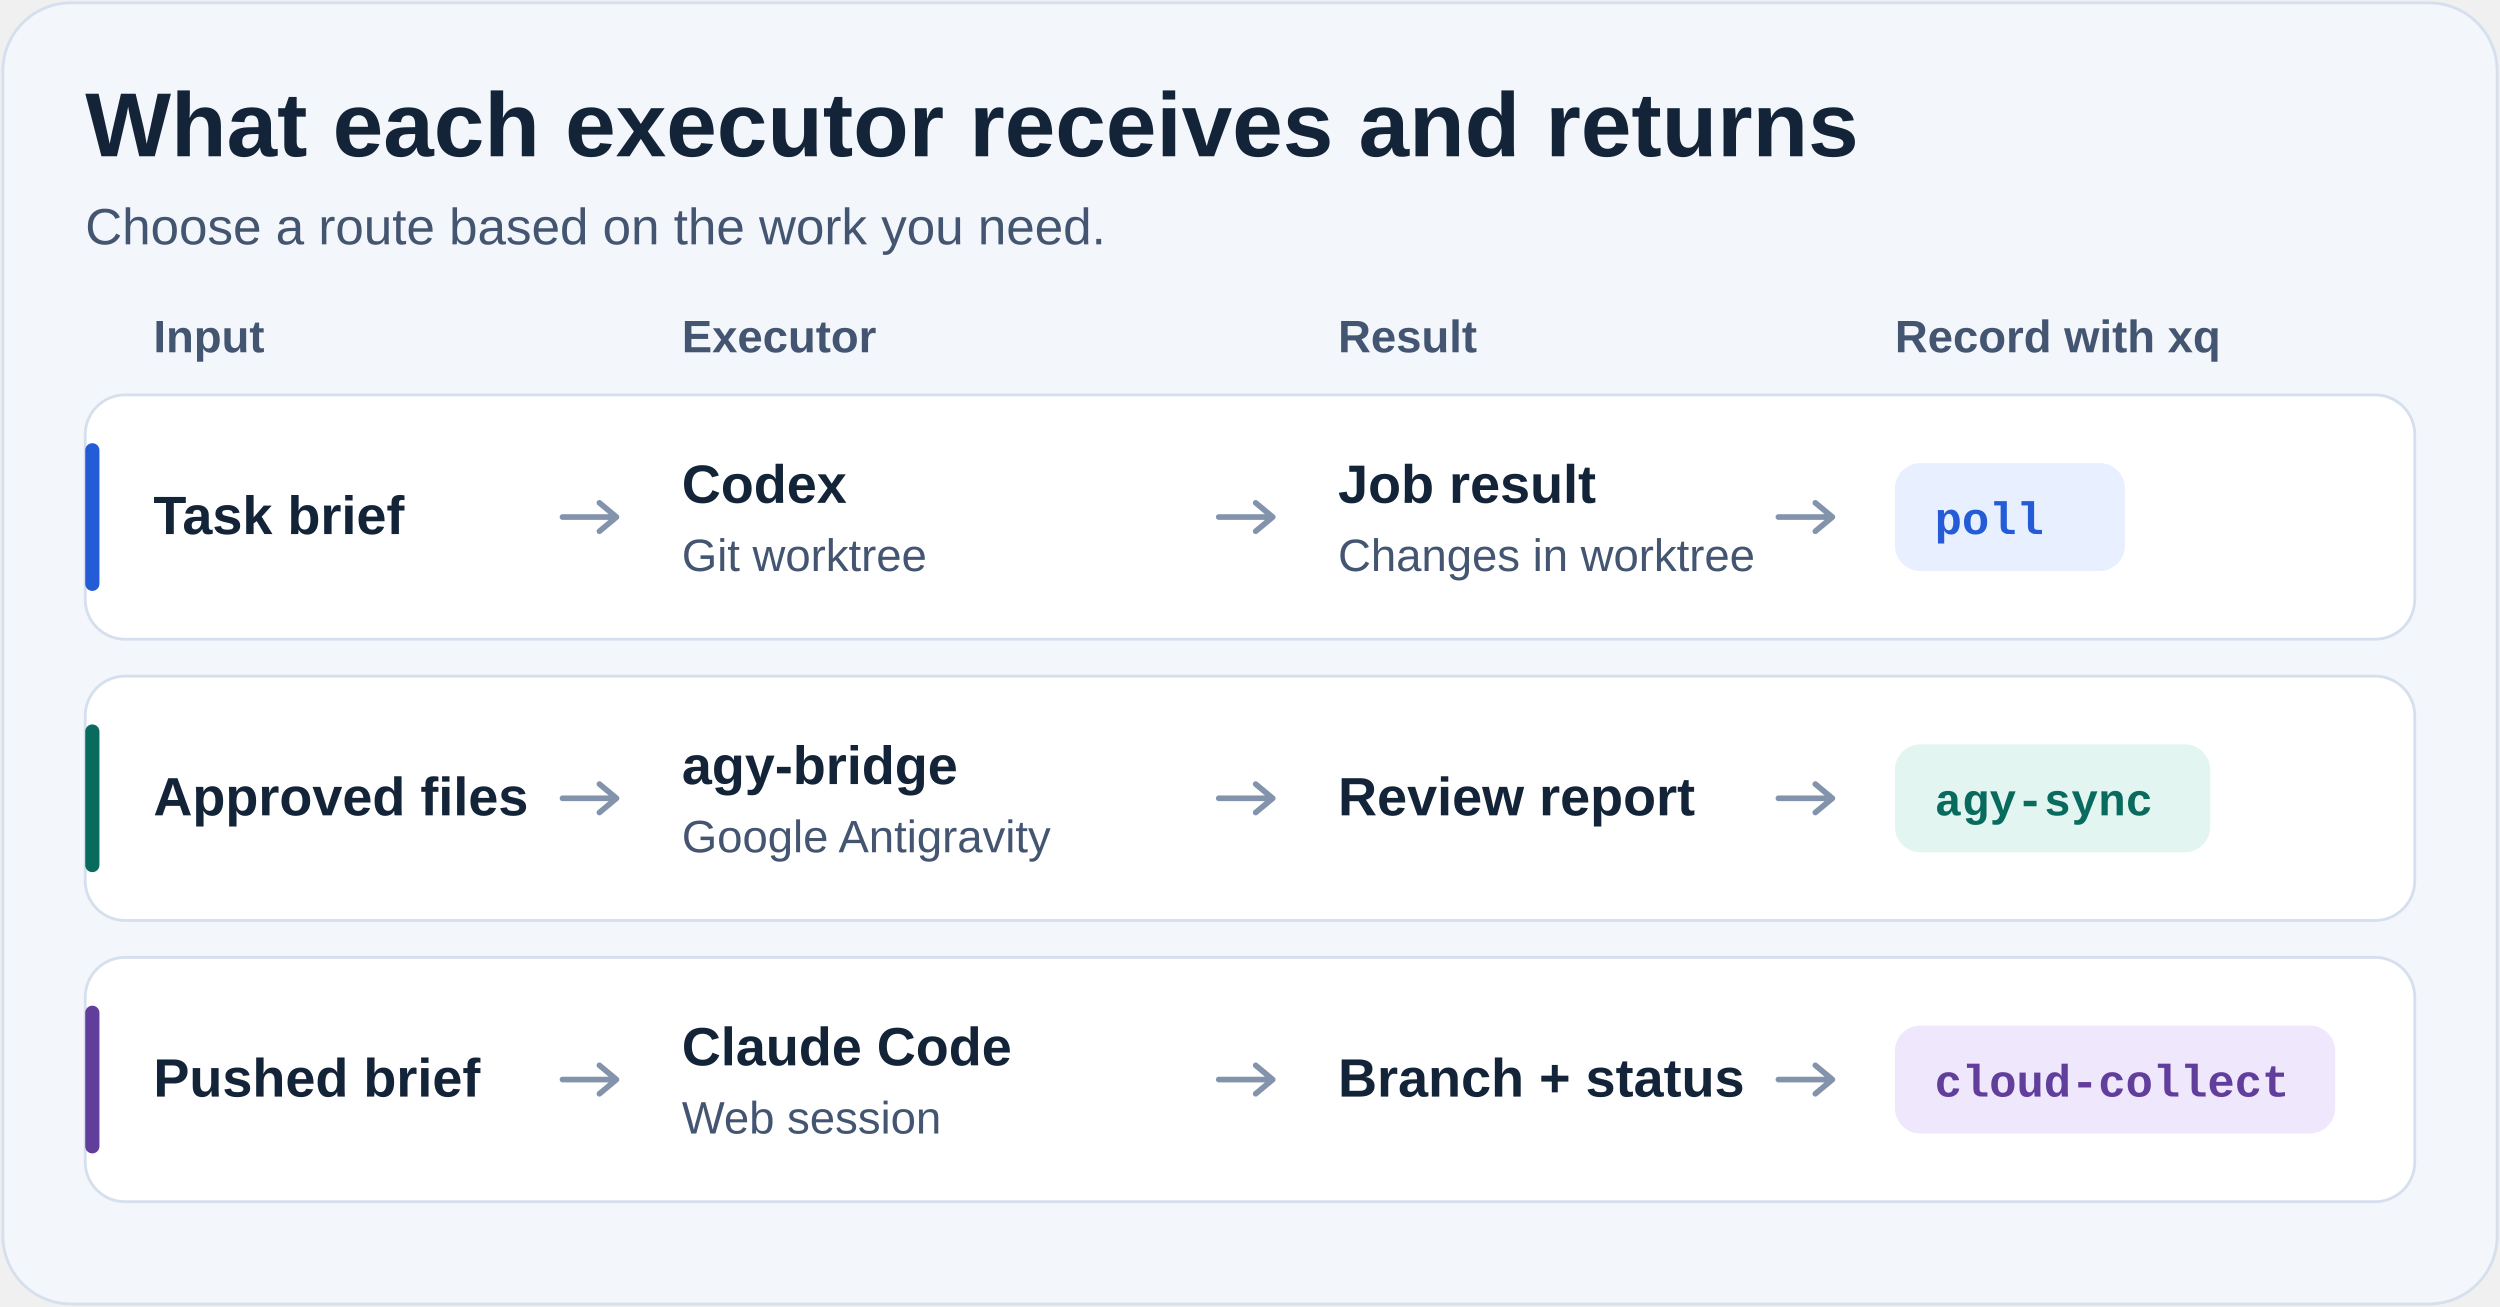
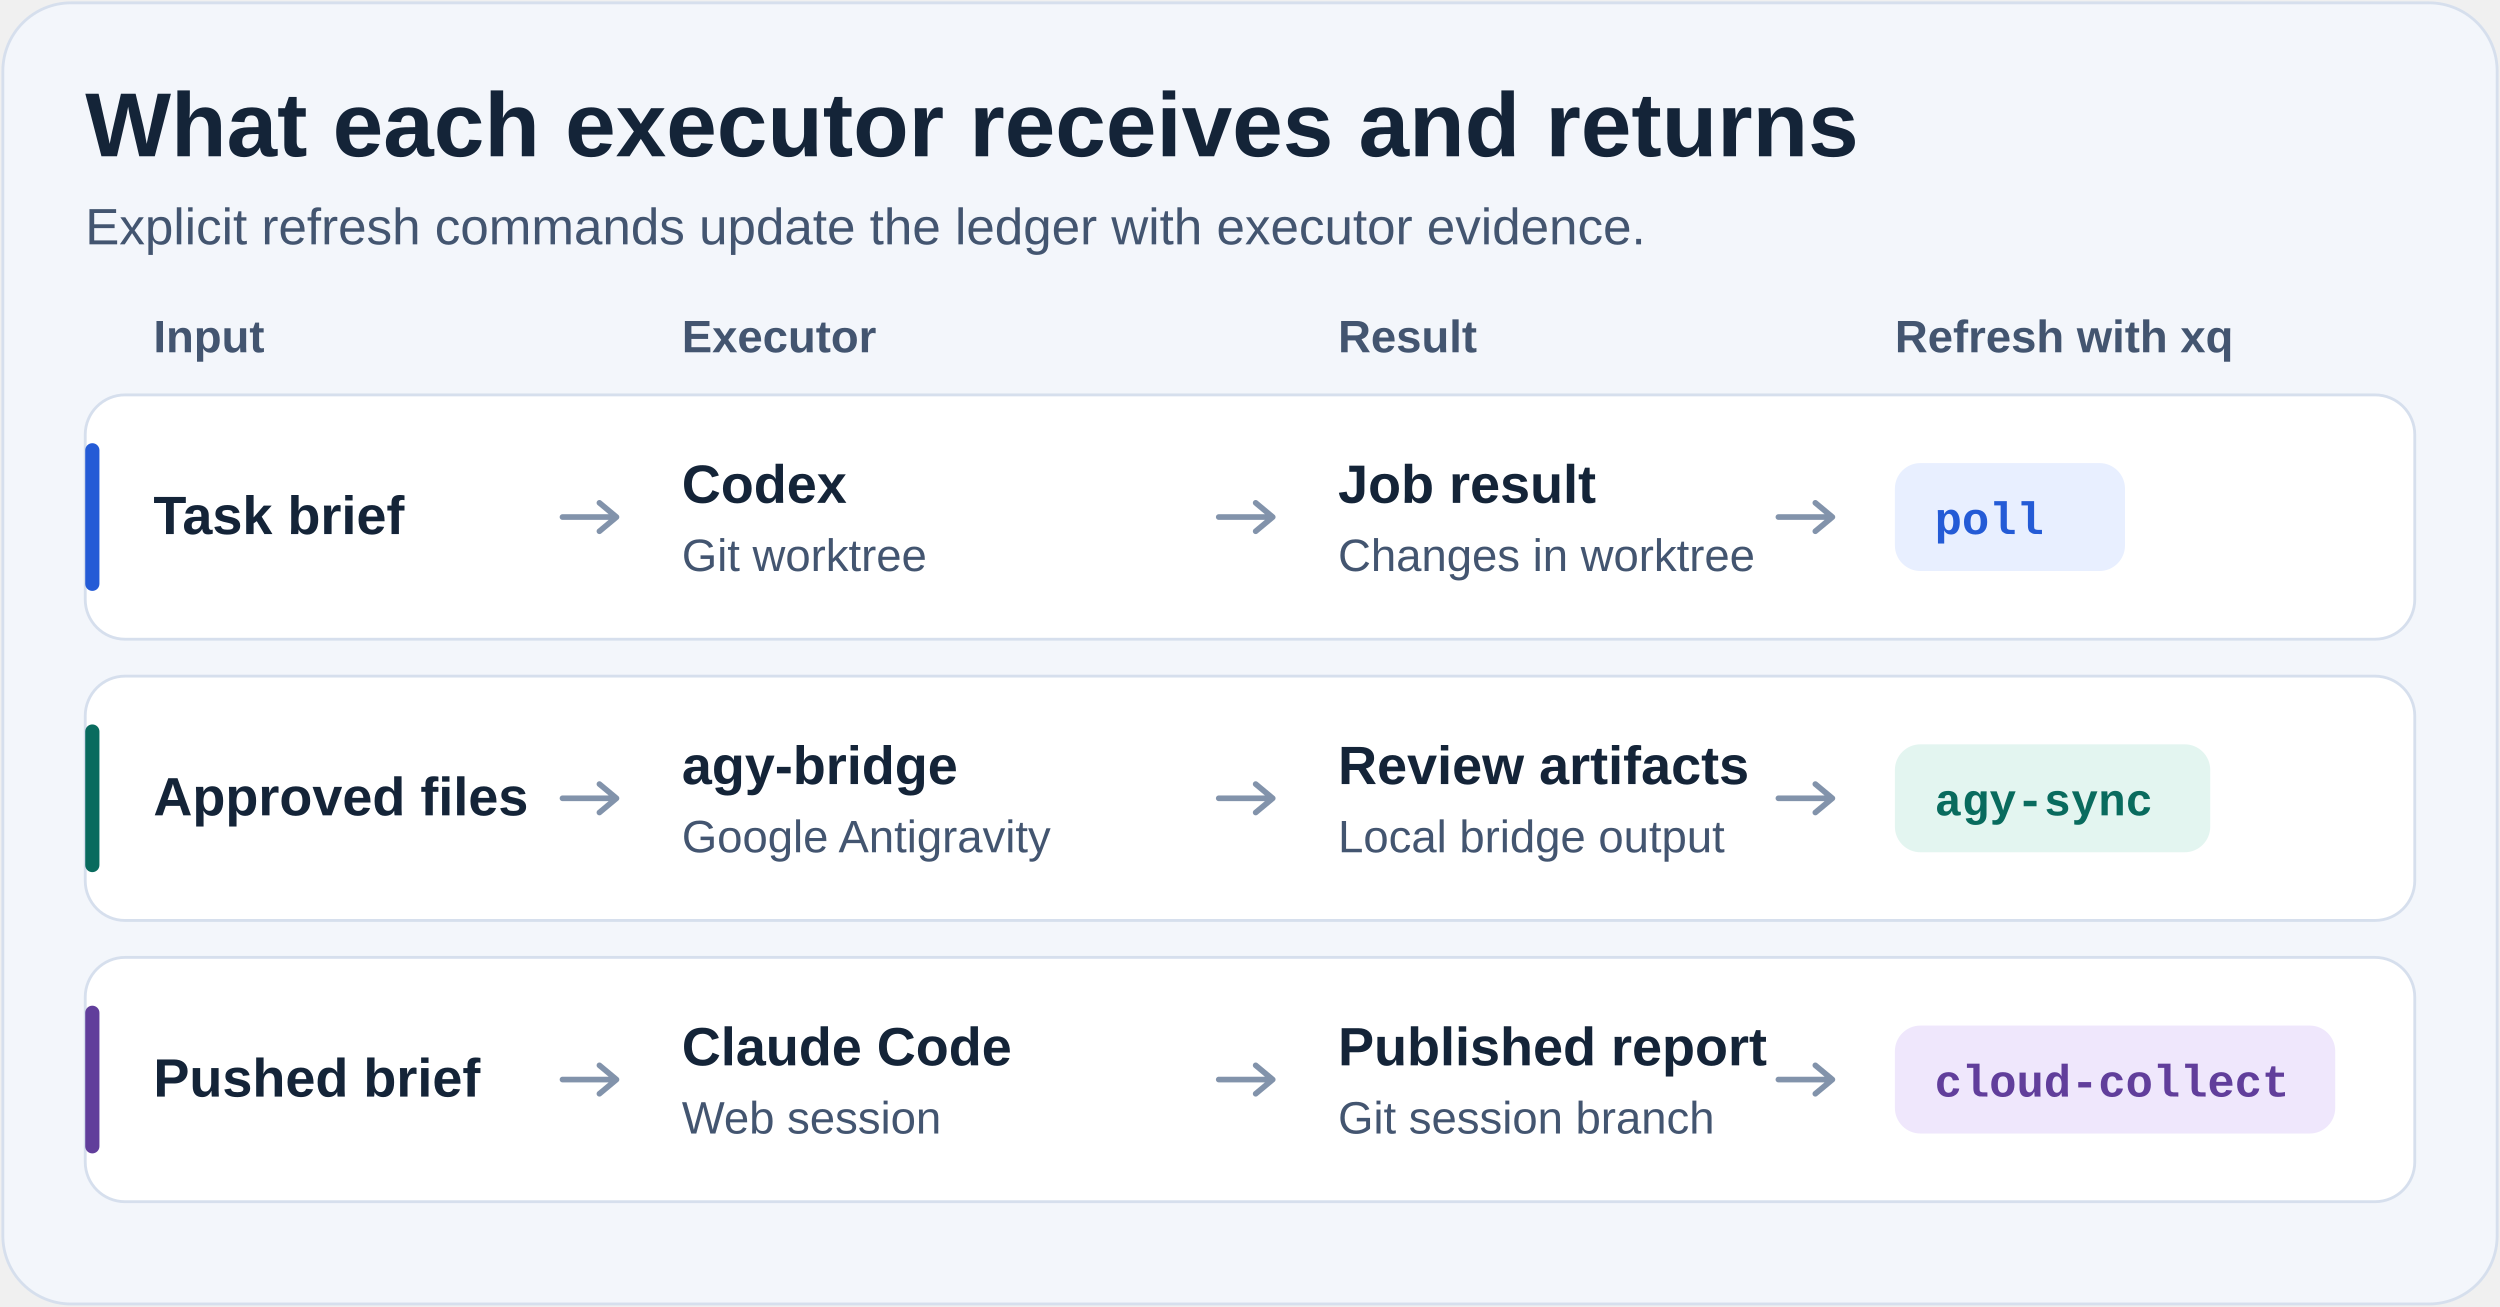
<svg xmlns="http://www.w3.org/2000/svg" viewBox="0 0 880 460" width="880" height="460" role="img" aria-labelledby="title desc" xml:lang="en">
  <style>
    text { font-family: 'Segoe UI', Arial, sans-serif; fill: #142438; }
    .heading { font-size: 32px; font-weight: 700; }
    .intro { font-size: 18px; fill: #435570; }
    .column { font-size: 16px; font-weight: 700; fill: #435570; }
    .label { font-size: 19px; font-weight: 700; }
    .detail { font-size: 16px; fill: #435570; }
    .command { font: 700 16px Consolas, 'Liberation Mono', monospace; }
    .arrow { fill: none; stroke: #8293AB; stroke-width: 2; stroke-linecap: round; stroke-linejoin: round; }
  </style>
  <rect x="1" y="1" width="878" height="458" rx="24" fill="#F3F6FB" stroke="#D6DFED" />
  <text x="30" y="55" class="heading">What each executor receives and returns</text>
-   <text x="30" y="86" class="intro">Choose a route based on the work you need.</text>
+   <text x="30" y="86" class="intro">Explicit refresh commands update the ledger with executor evidence.</text>
  <text x="54" y="124" class="column">Input</text>
  <text x="240" y="124" class="column">Executor</text>
  <text x="471" y="124" class="column">Result</text>
-   <text x="667" y="124" class="column">Record with xq</text>
+   <text x="667" y="124" class="column">Refresh with xq</text>
  <g transform="translate(0 139)">
    <rect x="30" width="820" height="86" rx="14" fill="#FFFFFF" stroke="#D6DFED" />
    <rect x="30" y="17" width="5" height="52" rx="2.5" fill="#245BD6" />
    <text x="54" y="49" class="label">Task brief</text>
    <path class="arrow" d="M198 43h19m-6-5 6 5-6 5 M429 43h19m-6-5 6 5-6 5 M626 43h19m-6-5 6 5-6 5" />
    <text x="240" y="38" class="label">Codex</text>
    <text x="240" y="62" class="detail">Git worktree</text>
    <text x="471" y="38" class="label">Job result</text>
    <text x="471" y="62" class="detail">Changes in worktree</text>
    <rect x="667" y="24" width="81" height="38" rx="9" fill="#E8EFFF" />
    <text x="681" y="49" class="command" style="fill:#245BD6">poll</text>
  </g>
  <g transform="translate(0 238)">
    <rect x="30" width="820" height="86" rx="14" fill="#FFFFFF" stroke="#D6DFED" />
    <rect x="30" y="17" width="5" height="52" rx="2.5" fill="#096B5E" />
    <text x="54" y="49" class="label">Approved files</text>
    <path class="arrow" d="M198 43h19m-6-5 6 5-6 5 M429 43h19m-6-5 6 5-6 5 M626 43h19m-6-5 6 5-6 5" />
    <text x="240" y="38" class="label">agy-bridge</text>
    <text x="240" y="62" class="detail">Google Antigravity</text>
-     <text x="471" y="49" class="label">Review report</text>
+     <text x="471" y="38" class="label">Review artifacts</text>
+     <text x="471" y="62" class="detail">Local bridge output</text>
    <rect x="667" y="24" width="111" height="38" rx="9" fill="#E3F5F0" />
    <text x="681" y="49" class="command" style="fill:#096B5E">agy-sync</text>
  </g>
  <g transform="translate(0 337)">
    <rect x="30" width="820" height="86" rx="14" fill="#FFFFFF" stroke="#D6DFED" />
    <rect x="30" y="17" width="5" height="52" rx="2.5" fill="#613E9B" />
    <text x="54" y="49" class="label">Pushed brief</text>
    <path class="arrow" d="M198 43h19m-6-5 6 5-6 5 M429 43h19m-6-5 6 5-6 5 M626 43h19m-6-5 6 5-6 5" />
    <text x="240" y="38" class="label">Claude Code</text>
    <text x="240" y="62" class="detail">Web session</text>
-     <text x="471" y="49" class="label">Branch + status</text>
+     <text x="471" y="38" class="label">Published report</text>
+     <text x="471" y="62" class="detail">Git session branch</text>
    <rect x="667" y="24" width="155" height="38" rx="9" fill="#EFE7FC" />
    <text x="681" y="49" class="command" style="fill:#613E9B">cloud-collect</text>
  </g>
</svg>
